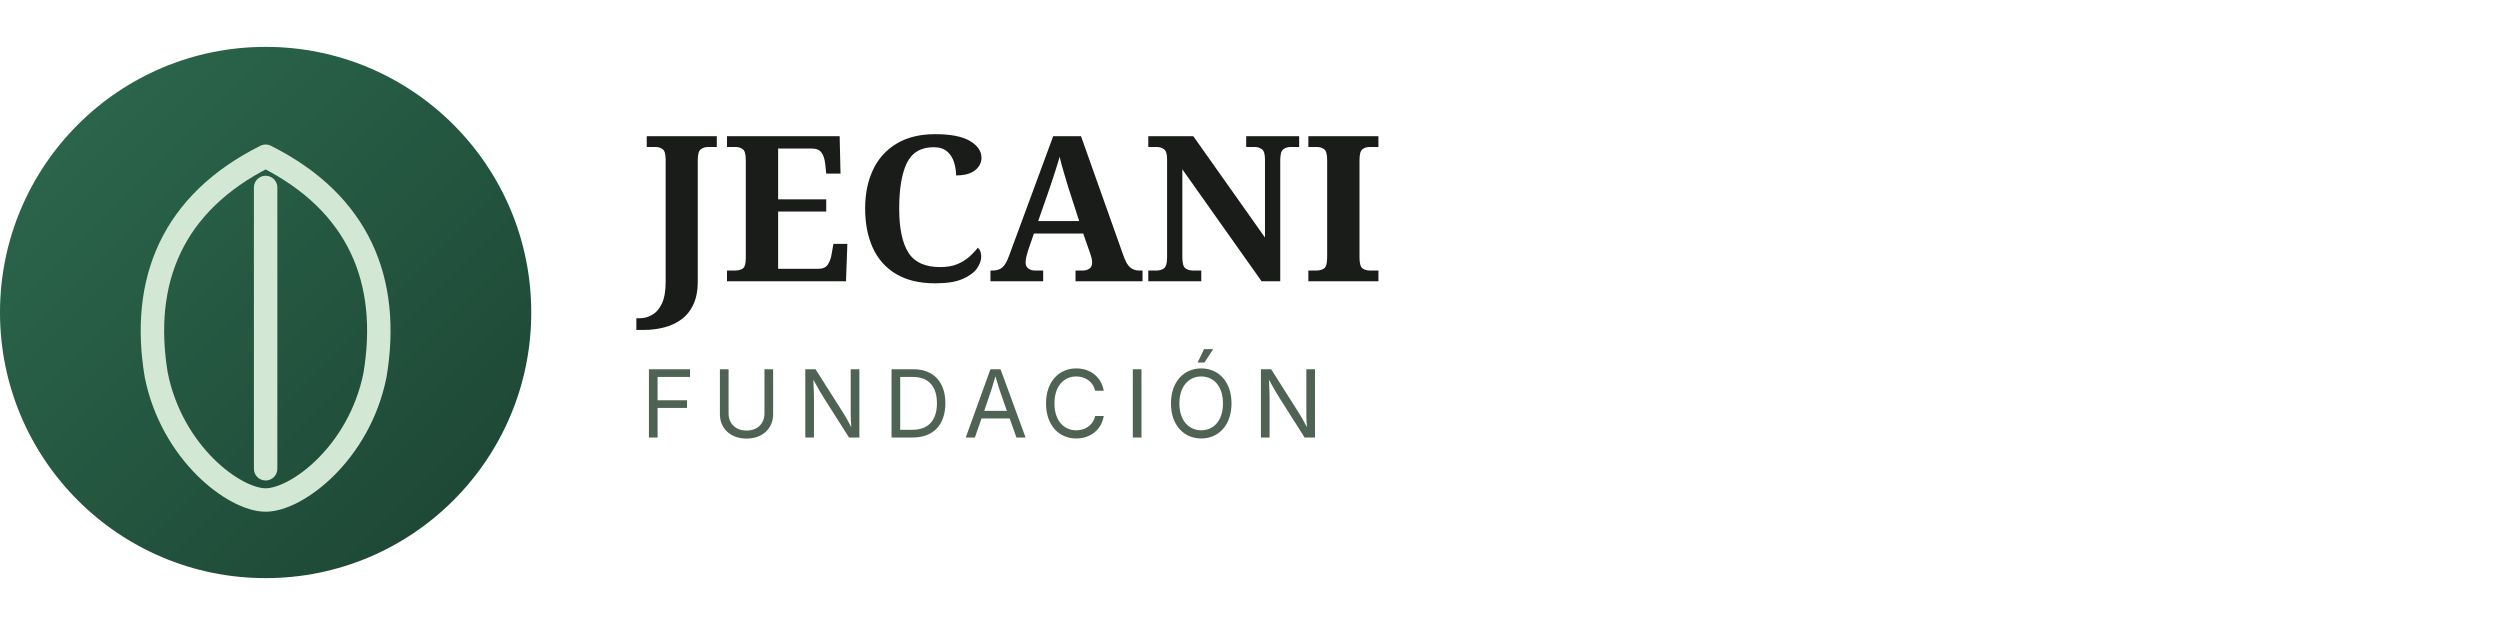
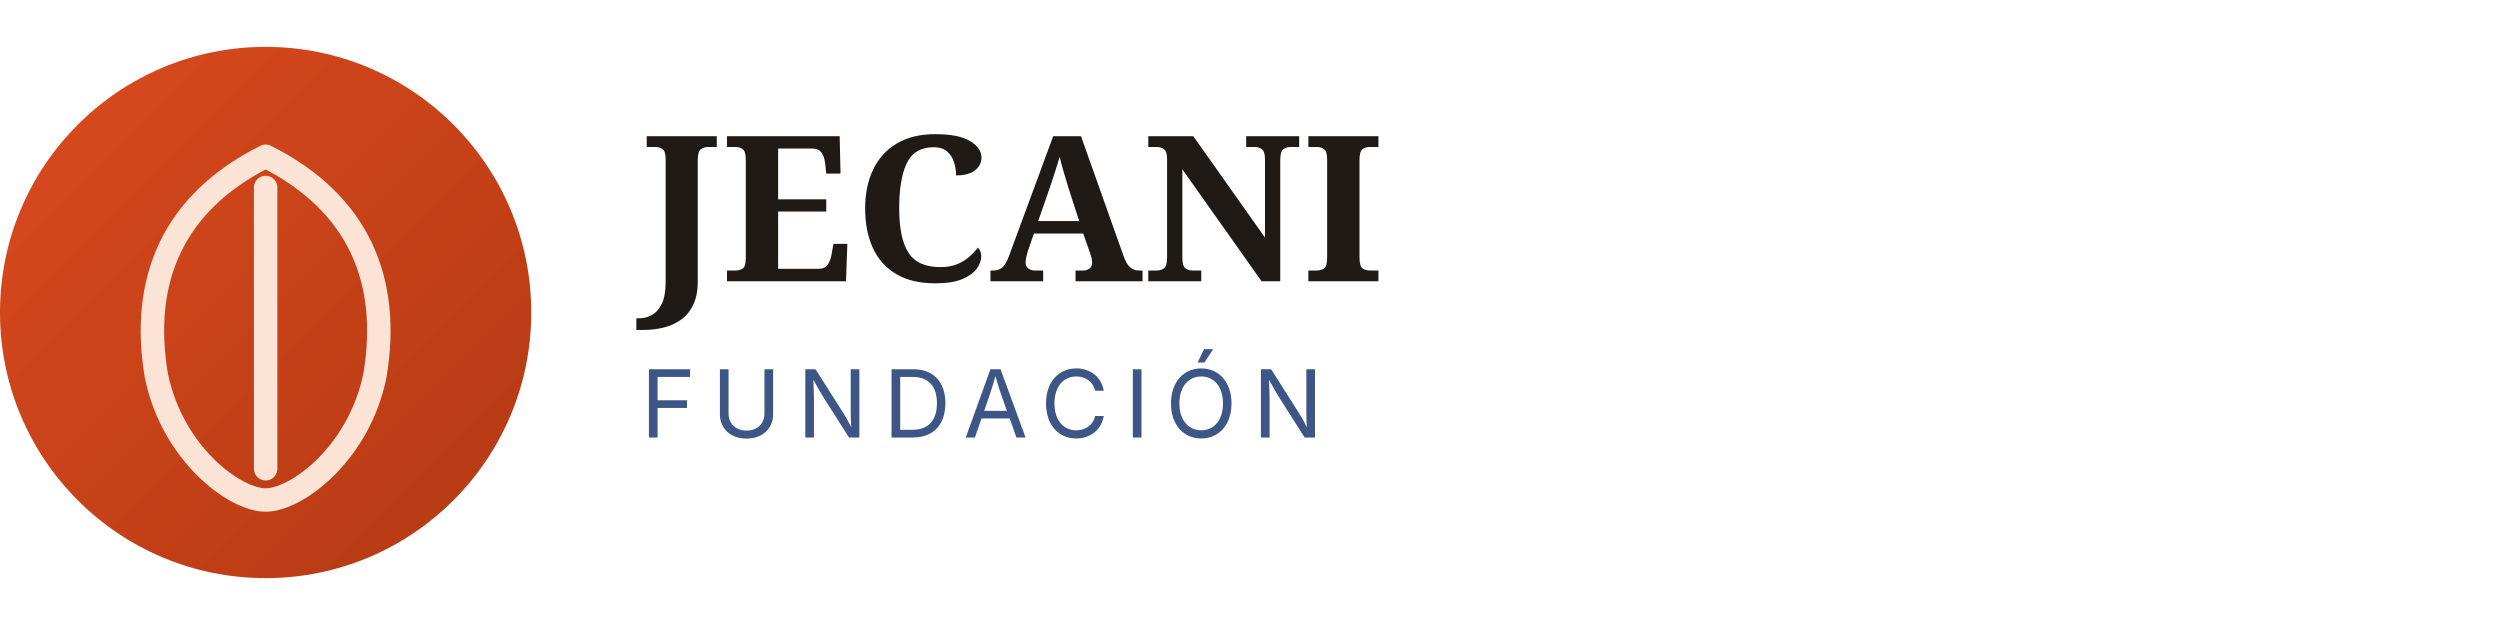
<svg xmlns="http://www.w3.org/2000/svg" viewBox="0 0 320 80" width="320" height="80">
  <defs>
    <linearGradient id="logoLeaf" x1="0" y1="0" x2="1" y2="1">
-       <stop offset="0%" stop-color="#2d6a4f" />
-       <stop offset="100%" stop-color="#1b4332" />
+       <stop offset="0%" stop-color="#dc4a1e" />
+       <stop offset="100%" stop-color="#b23913" />
    </linearGradient>
  </defs>
  <g transform="translate(0,6)">
    <circle cx="34" cy="34" r="34" fill="url(#logoLeaf)" />
-     <path d="M34 14 C22 20 18 30 20 42 C22 52 30 58 34 58 C38 58 46 52 48 42 C50 30 46 20 34 14 Z" fill="none" stroke="#d2e8d4" stroke-width="3" stroke-linejoin="round" />
-     <path d="M34 18 L34 54" stroke="#d2e8d4" stroke-width="3" stroke-linecap="round" />
+     <path d="M34 14 C22 20 18 30 20 42 C22 52 30 58 34 58 C38 58 46 52 48 42 C50 30 46 20 34 14 Z" fill="none" stroke="#fbe3d6" stroke-width="3" stroke-linejoin="round" />
+     <path d="M34 18 L34 54" stroke="#fbe3d6" stroke-width="3" stroke-linecap="round" />
  </g>
-   <text x="82" y="36" font-family="'Source Serif 4', Georgia, serif" font-size="26" font-weight="700" fill="#191c19">JECANI</text>
-   <text x="82" y="56" font-family="'Inter', Arial, sans-serif" font-size="12" letter-spacing="2" fill="#4f6354">FUNDACIÓN</text>
+   <text x="82" y="36" font-family="'Source Serif 4', Georgia, serif" font-size="26" font-weight="700" fill="#201a17">JECANI</text>
+   <text x="82" y="56" font-family="'Inter', Arial, sans-serif" font-size="12" letter-spacing="2" fill="#3d5686">FUNDACIÓN</text>
</svg>
